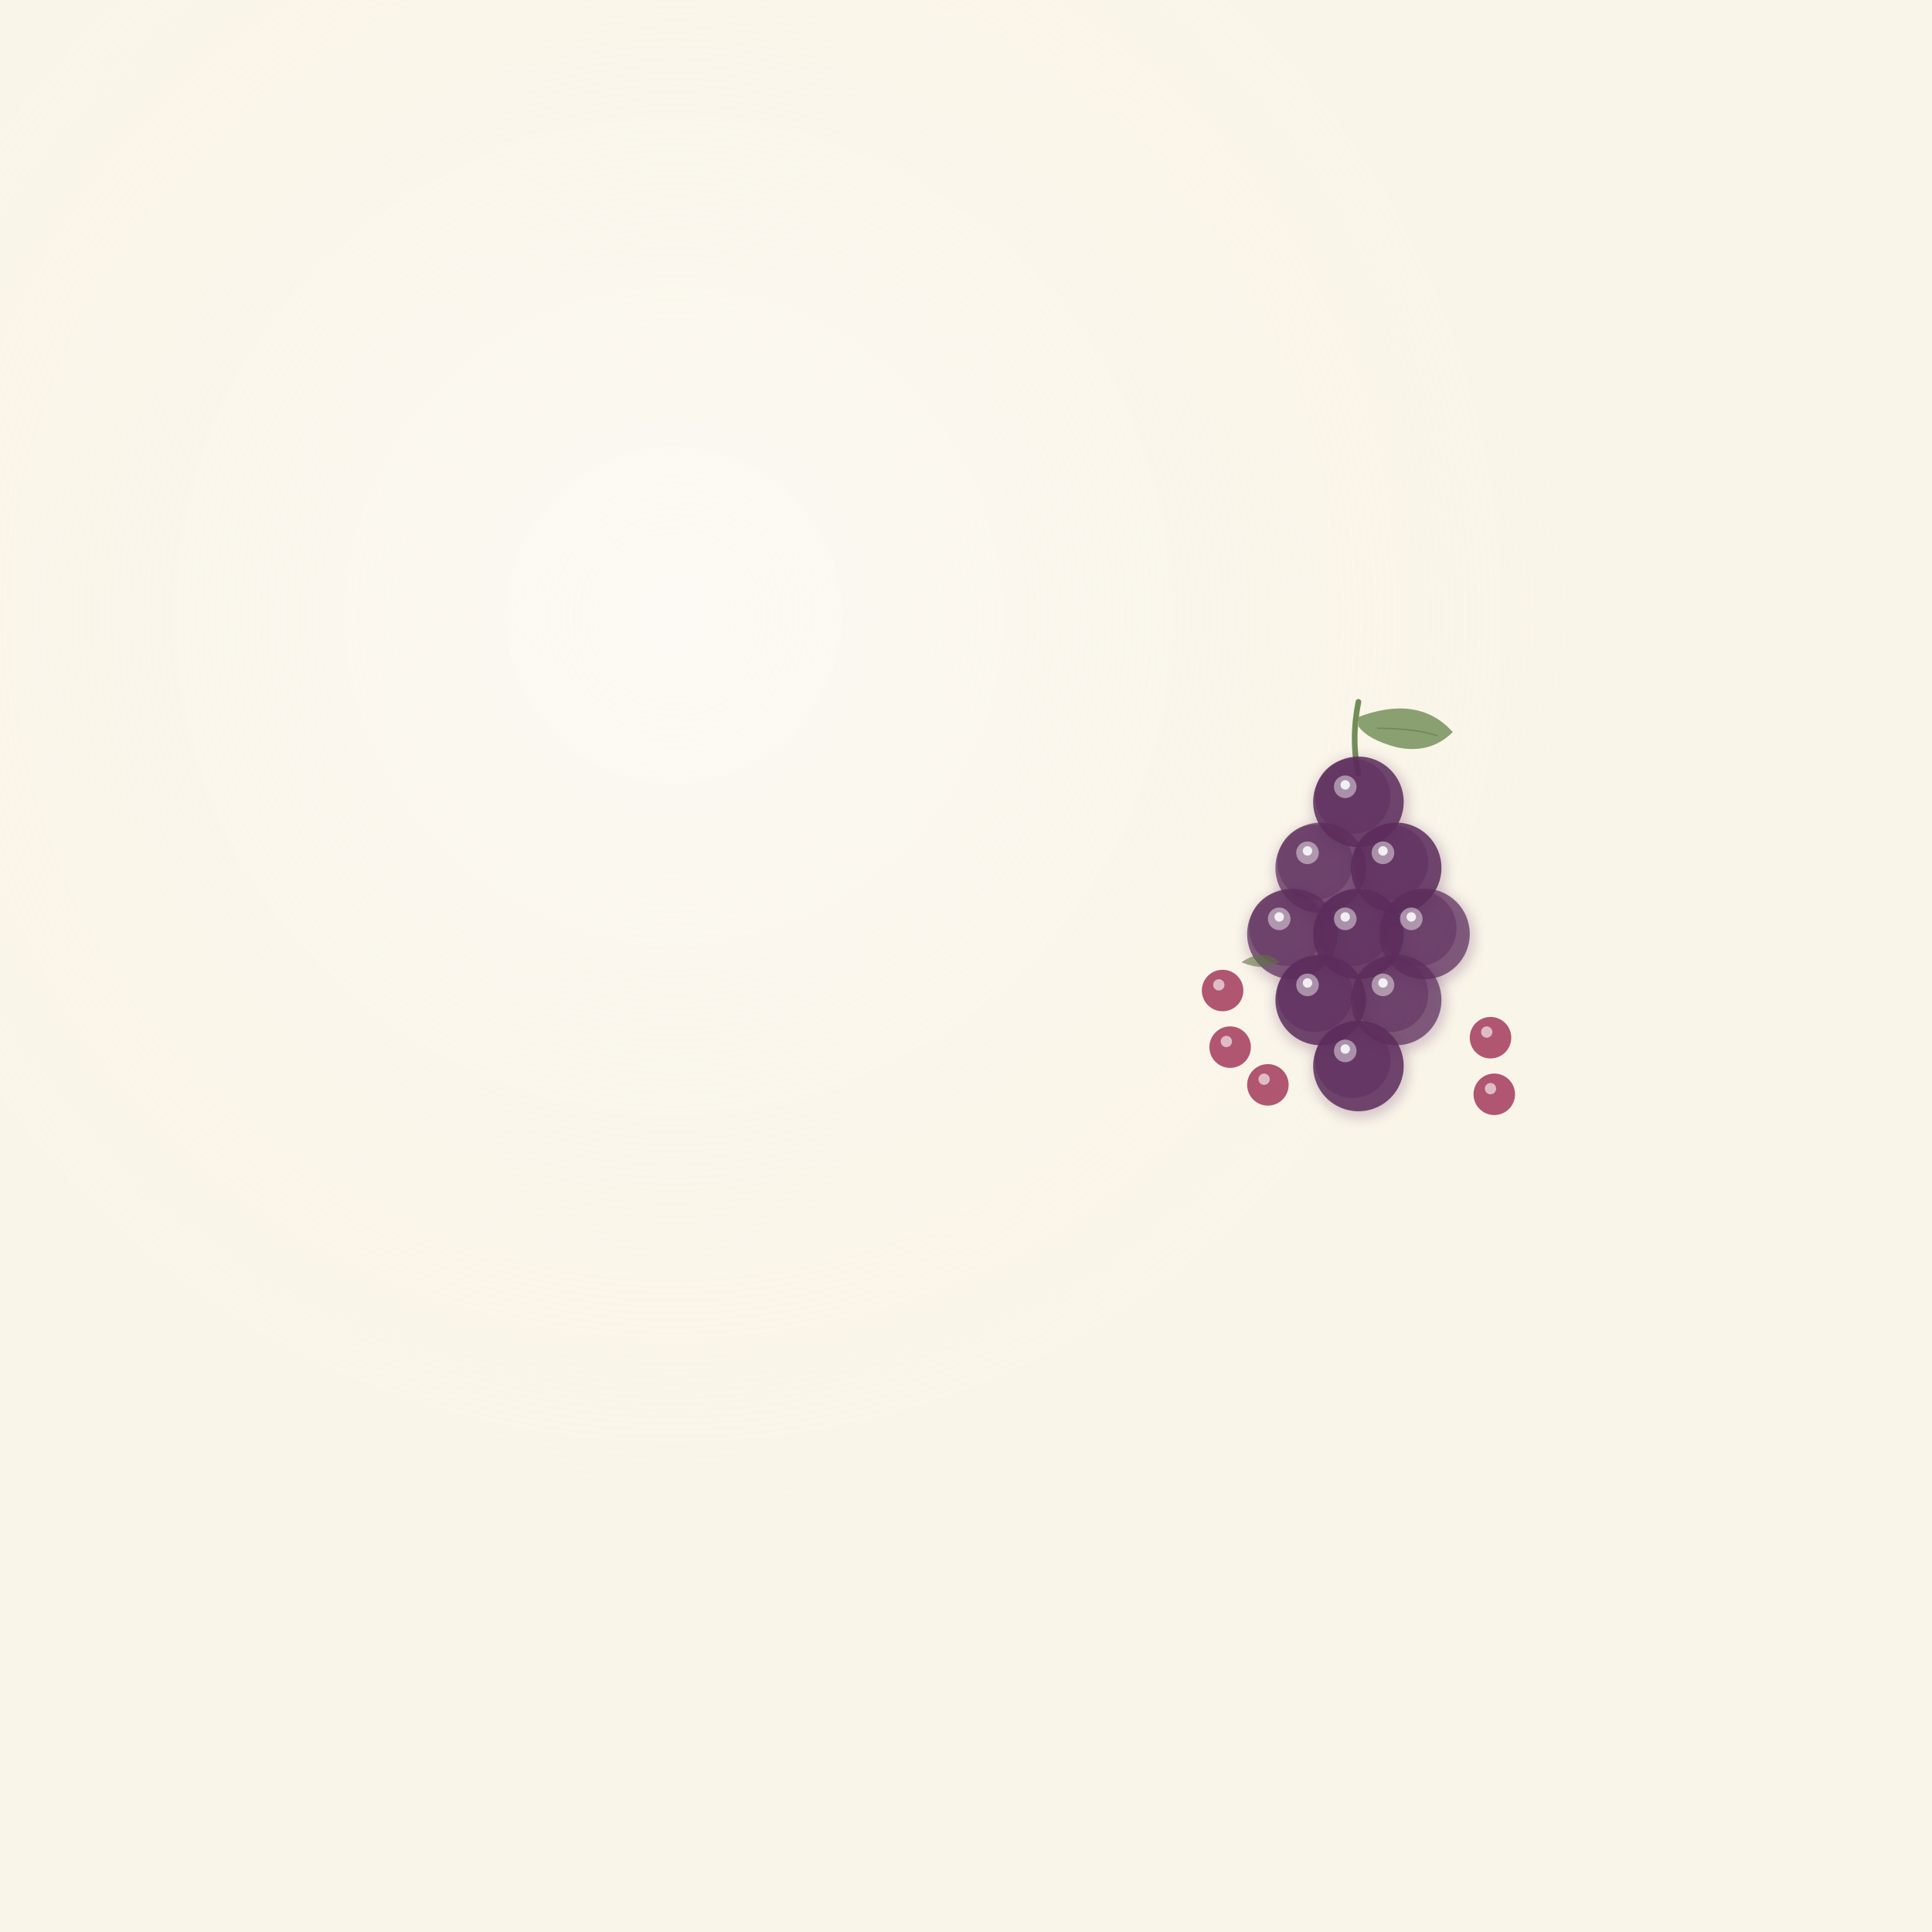
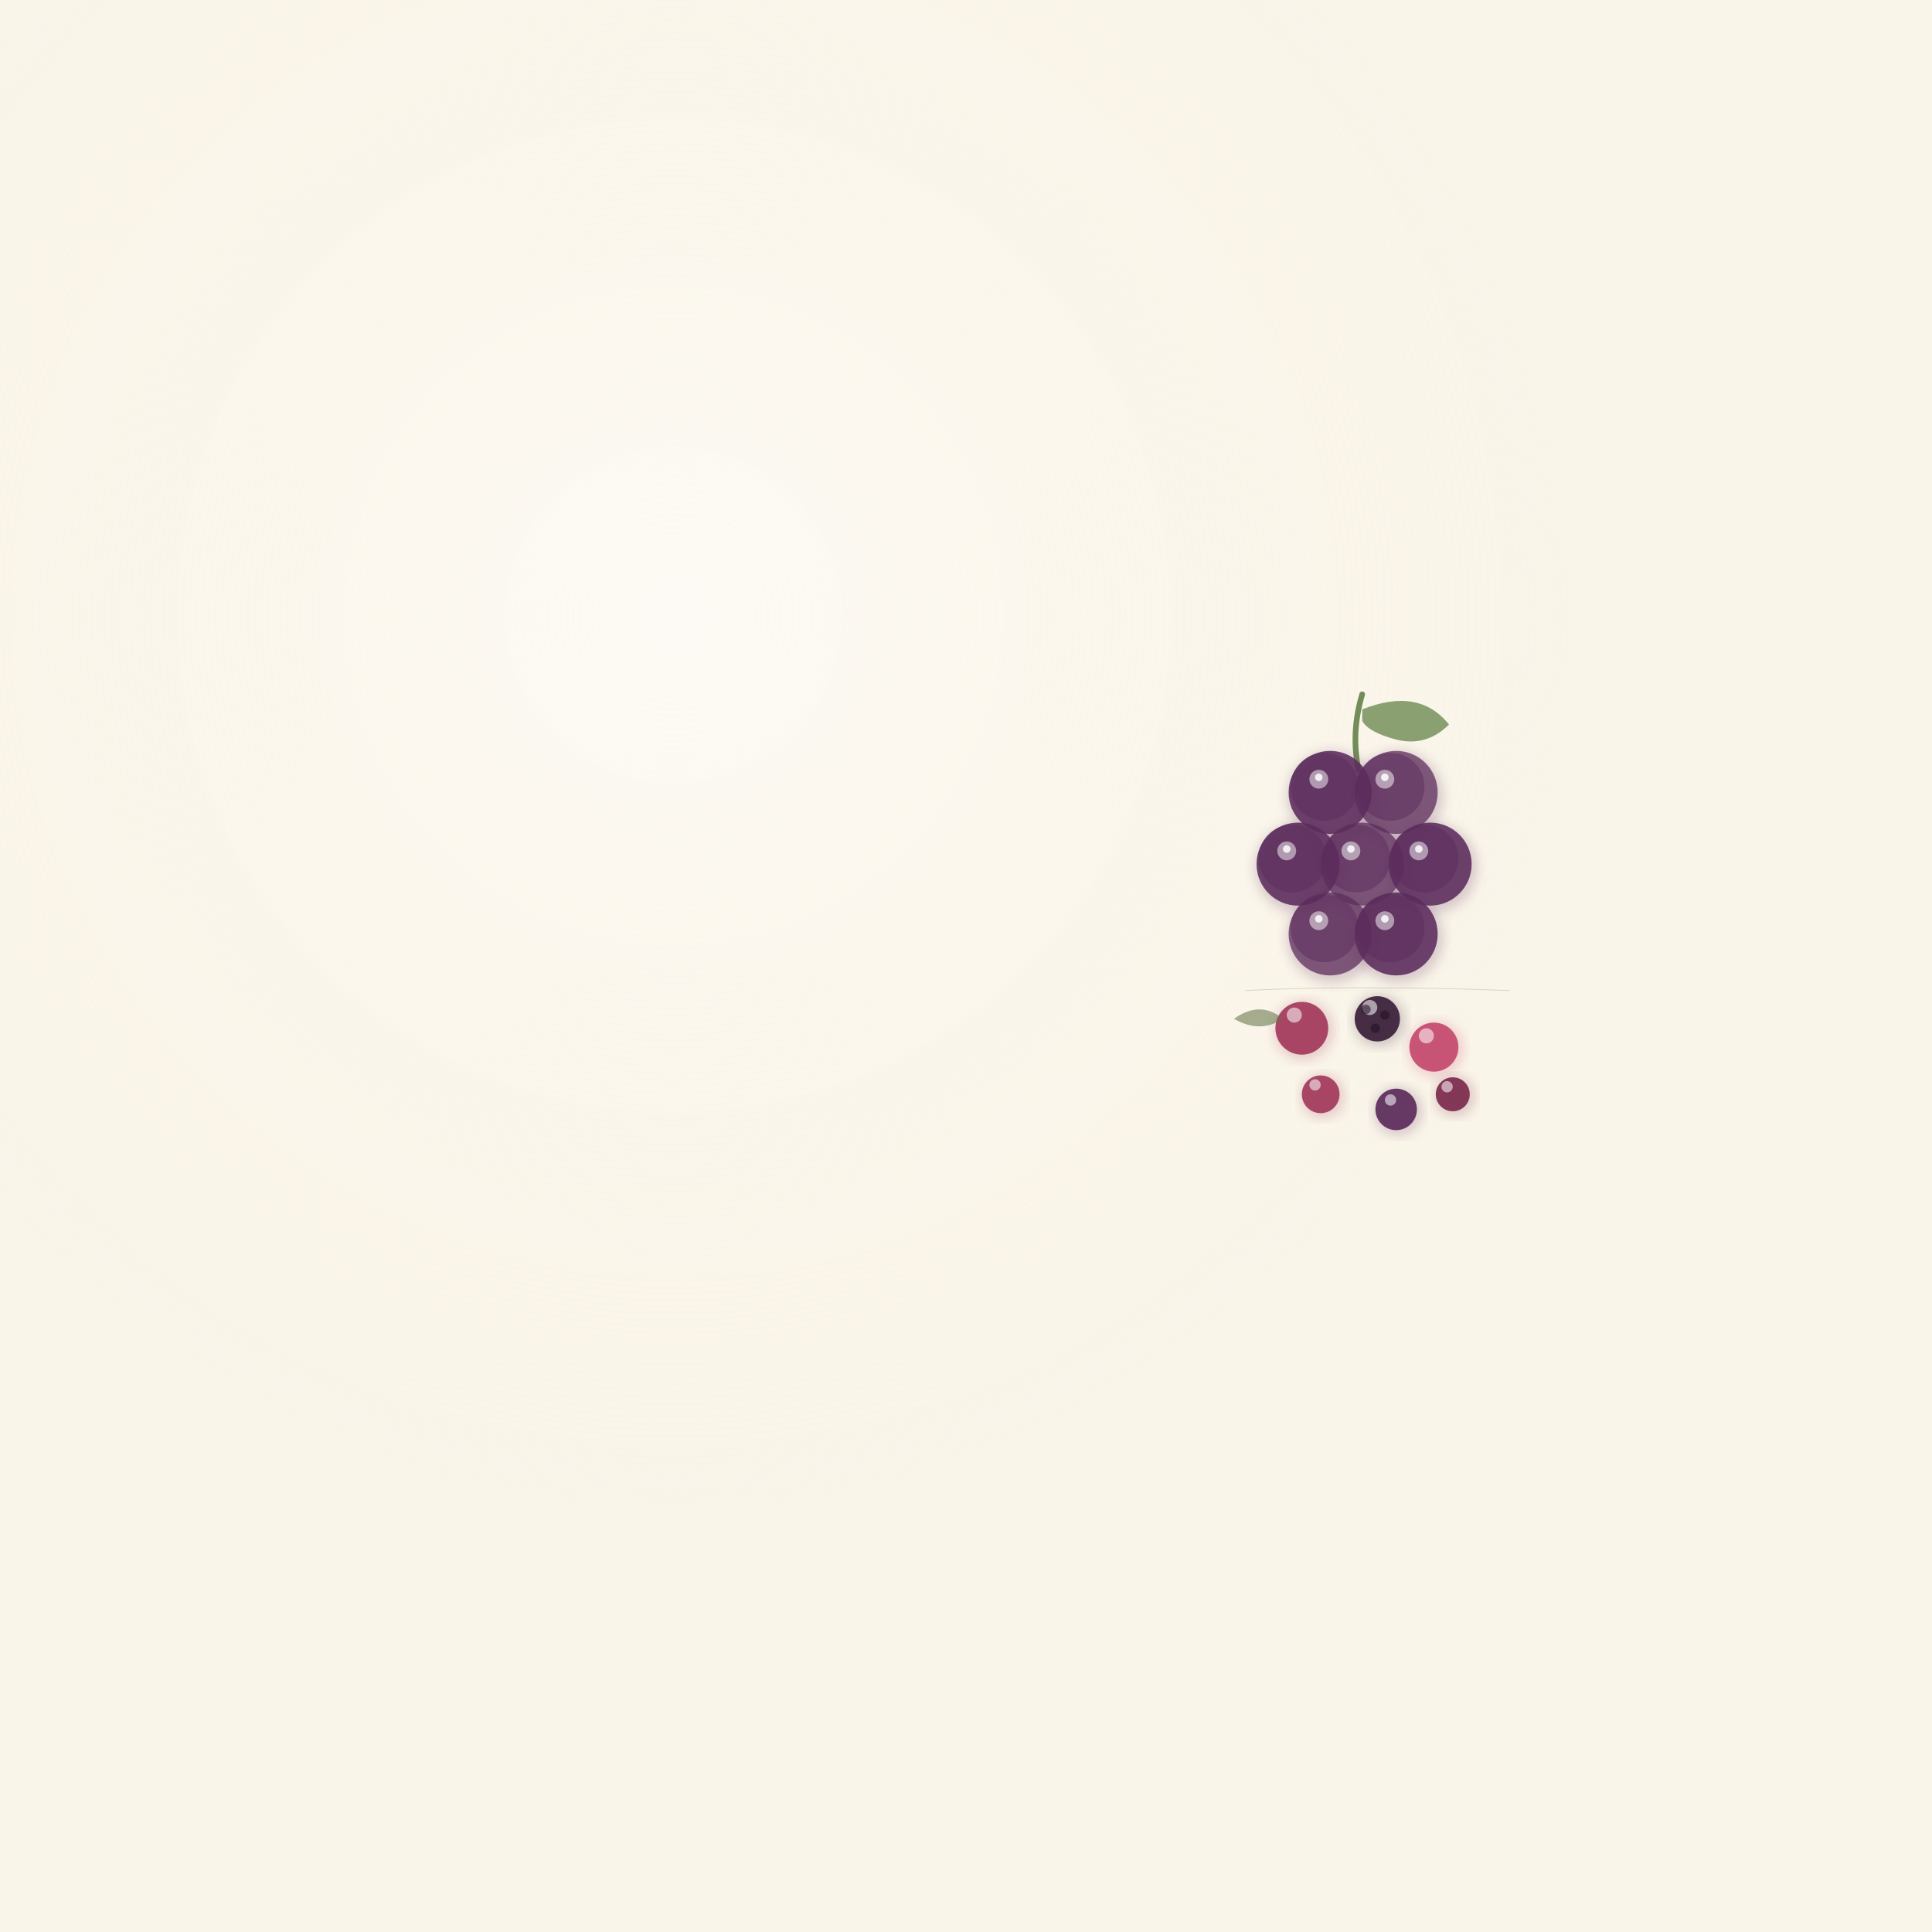
<svg xmlns="http://www.w3.org/2000/svg" viewBox="0 0 1024 1024">
  <defs>
    <radialGradient id="light" cx="35%" cy="32%" r="85%">
      <stop offset="0%" stop-color="#FFFFFF" stop-opacity="0.55" />
      <stop offset="55%" stop-color="#FAF5E9" stop-opacity="0" />
    </radialGradient>
    <filter id="soft">
      <feGaussianBlur stdDeviation="1.4" />
    </filter>
    <filter id="softer">
      <feGaussianBlur stdDeviation="3" />
    </filter>
  </defs>
  <rect width="1024" height="1024" fill="#FAF5E9" />
  <rect width="1024" height="1024" fill="url(#light)" />
  <g>
-     <path d="M 720 410 Q 716 392 720 372" stroke="#5C7A3F" stroke-width="3" fill="none" stroke-linecap="round" opacity="0.85" />
-     <path d="M 720 380 Q 752 368 770 388 Q 758 400 740 396 Q 725 392 720 385 Z" fill="#7B9560" opacity="0.88" />
-     <path d="M 730 386 Q 750 386 762 390" stroke="#5F7142" stroke-width="0.7" fill="none" opacity="0.55" />
-     <circle cx="721" cy="427" r="26" fill="#5C2C5C" opacity="0.22" filter="url(#softer)" />
-     <circle cx="720" cy="425" r="24" fill="#5C2C5C" opacity="0.85" />
-     <circle cx="717" cy="422" r="20" fill="#5C2C5C" opacity="0.5" />
-     <circle cx="713" cy="417" r="6" fill="#FFFFFF" opacity="0.45" />
-     <circle cx="713" cy="416" r="2.5" fill="#FFFFFF" opacity="0.85" />
-     <circle cx="701" cy="462" r="26" fill="#5C2C5C" opacity="0.22" filter="url(#softer)" />
-     <circle cx="700" cy="460" r="24" fill="#5C2C5C" opacity="0.72" />
-     <circle cx="697" cy="457" r="20" fill="#5C2C5C" opacity="0.5" />
-     <circle cx="693" cy="452" r="6" fill="#FFFFFF" opacity="0.45" />
-     <circle cx="693" cy="451" r="2.5" fill="#FFFFFF" opacity="0.85" />
-     <circle cx="741" cy="462" r="26" fill="#5C2C5C" opacity="0.22" filter="url(#softer)" />
-     <circle cx="740" cy="460" r="24" fill="#5C2C5C" opacity="0.85" />
-     <circle cx="737" cy="457" r="20" fill="#5C2C5C" opacity="0.5" />
-     <circle cx="733" cy="452" r="6" fill="#FFFFFF" opacity="0.45" />
-     <circle cx="733" cy="451" r="2.5" fill="#FFFFFF" opacity="0.85" />
-     <circle cx="686" cy="497" r="26" fill="#5C2C5C" opacity="0.22" filter="url(#softer)" />
-     <circle cx="685" cy="495" r="24" fill="#5C2C5C" opacity="0.72" />
-     <circle cx="682" cy="492" r="20" fill="#5C2C5C" opacity="0.5" />
-     <circle cx="678" cy="487" r="6" fill="#FFFFFF" opacity="0.45" />
-     <circle cx="678" cy="486" r="2.5" fill="#FFFFFF" opacity="0.85" />
-     <circle cx="721" cy="497" r="26" fill="#5C2C5C" opacity="0.22" filter="url(#softer)" />
-     <circle cx="720" cy="495" r="24" fill="#5C2C5C" opacity="0.85" />
-     <circle cx="717" cy="492" r="20" fill="#5C2C5C" opacity="0.5" />
-     <circle cx="713" cy="487" r="6" fill="#FFFFFF" opacity="0.45" />
-     <circle cx="713" cy="486" r="2.5" fill="#FFFFFF" opacity="0.85" />
-     <circle cx="756" cy="497" r="26" fill="#5C2C5C" opacity="0.22" filter="url(#softer)" />
-     <circle cx="755" cy="495" r="24" fill="#5C2C5C" opacity="0.72" />
-     <circle cx="752" cy="492" r="20" fill="#5C2C5C" opacity="0.5" />
-     <circle cx="748" cy="487" r="6" fill="#FFFFFF" opacity="0.45" />
-     <circle cx="748" cy="486" r="2.5" fill="#FFFFFF" opacity="0.85" />
-     <circle cx="701" cy="532" r="26" fill="#5C2C5C" opacity="0.22" filter="url(#softer)" />
-     <circle cx="700" cy="530" r="24" fill="#5C2C5C" opacity="0.85" />
-     <circle cx="697" cy="527" r="20" fill="#5C2C5C" opacity="0.5" />
-     <circle cx="693" cy="522" r="6" fill="#FFFFFF" opacity="0.45" />
-     <circle cx="693" cy="521" r="2.5" fill="#FFFFFF" opacity="0.85" />
-     <circle cx="741" cy="532" r="26" fill="#5C2C5C" opacity="0.22" filter="url(#softer)" />
-     <circle cx="740" cy="530" r="24" fill="#5C2C5C" opacity="0.72" />
-     <circle cx="737" cy="527" r="20" fill="#5C2C5C" opacity="0.5" />
-     <circle cx="733" cy="522" r="6" fill="#FFFFFF" opacity="0.45" />
-     <circle cx="733" cy="521" r="2.5" fill="#FFFFFF" opacity="0.85" />
-     <circle cx="721" cy="567" r="26" fill="#5C2C5C" opacity="0.22" filter="url(#softer)" />
-     <circle cx="720" cy="565" r="24" fill="#5C2C5C" opacity="0.85" />
-     <circle cx="717" cy="562" r="20" fill="#5C2C5C" opacity="0.5" />
-     <circle cx="713" cy="557" r="6" fill="#FFFFFF" opacity="0.45" />
-     <circle cx="713" cy="556" r="2.5" fill="#FFFFFF" opacity="0.85" />
-     <circle cx="648" cy="525" r="11" fill="#A33A5C" opacity="0.85" />
-     <circle cx="646" cy="522" r="3" fill="#FFFFFF" opacity="0.6" />
-     <circle cx="652" cy="555" r="11" fill="#A33A5C" opacity="0.85" />
-     <circle cx="650" cy="552" r="3" fill="#FFFFFF" opacity="0.6" />
-     <circle cx="672" cy="575" r="11" fill="#A33A5C" opacity="0.85" />
-     <circle cx="670" cy="572" r="3" fill="#FFFFFF" opacity="0.6" />
-     <circle cx="790" cy="550" r="11" fill="#A33A5C" opacity="0.85" />
-     <circle cx="788" cy="547" r="3" fill="#FFFFFF" opacity="0.6" />
-     <circle cx="792" cy="580" r="11" fill="#A33A5C" opacity="0.85" />
-     <circle cx="790" cy="577" r="3" fill="#FFFFFF" opacity="0.6" />
-     <path d="M 658 510 Q 670 502 678 510 Q 670 515 658 510 Z" fill="#5F7142" opacity="0.6" />
+     <path d="M 720 408 Q 716 388 722 368" stroke="#5C7A3F" stroke-width="3" fill="none" stroke-linecap="round" opacity="0.85" />
+     <path d="M 722 376 Q 752 364 768 384 Q 756 396 740 392 Q 725 388 722 382 Z" fill="#7B9560" opacity="0.88" />
+     <circle cx="706" cy="422" r="24" fill="#5C2C5C" opacity="0.22" filter="url(#softer)" />
+     <circle cx="705" cy="420" r="22" fill="#5C2C5C" opacity="0.88" />
+     <circle cx="702" cy="417" r="18" fill="#5C2C5C" opacity="0.52" />
+     <circle cx="699" cy="413" r="5" fill="#FFFFFF" opacity="0.5" />
+     <circle cx="699" cy="412" r="2" fill="#FFFFFF" opacity="0.85" />
+     <circle cx="741" cy="422" r="24" fill="#5C2C5C" opacity="0.22" filter="url(#softer)" />
+     <circle cx="740" cy="420" r="22" fill="#5C2C5C" opacity="0.74" />
+     <circle cx="737" cy="417" r="18" fill="#5C2C5C" opacity="0.52" />
+     <circle cx="734" cy="413" r="5" fill="#FFFFFF" opacity="0.5" />
+     <circle cx="734" cy="412" r="2" fill="#FFFFFF" opacity="0.85" />
+     <circle cx="689" cy="460" r="24" fill="#5C2C5C" opacity="0.22" filter="url(#softer)" />
+     <circle cx="688" cy="458" r="22" fill="#5C2C5C" opacity="0.88" />
+     <circle cx="685" cy="455" r="18" fill="#5C2C5C" opacity="0.52" />
+     <circle cx="682" cy="451" r="5" fill="#FFFFFF" opacity="0.5" />
+     <circle cx="682" cy="450" r="2" fill="#FFFFFF" opacity="0.85" />
+     <circle cx="723" cy="460" r="24" fill="#5C2C5C" opacity="0.22" filter="url(#softer)" />
+     <circle cx="722" cy="458" r="22" fill="#5C2C5C" opacity="0.74" />
+     <circle cx="719" cy="455" r="18" fill="#5C2C5C" opacity="0.52" />
+     <circle cx="716" cy="451" r="5" fill="#FFFFFF" opacity="0.5" />
+     <circle cx="716" cy="450" r="2" fill="#FFFFFF" opacity="0.85" />
+     <circle cx="759" cy="460" r="24" fill="#5C2C5C" opacity="0.22" filter="url(#softer)" />
+     <circle cx="758" cy="458" r="22" fill="#5C2C5C" opacity="0.88" />
+     <circle cx="755" cy="455" r="18" fill="#5C2C5C" opacity="0.52" />
+     <circle cx="752" cy="451" r="5" fill="#FFFFFF" opacity="0.5" />
+     <circle cx="752" cy="450" r="2" fill="#FFFFFF" opacity="0.85" />
+     <circle cx="706" cy="497" r="24" fill="#5C2C5C" opacity="0.22" filter="url(#softer)" />
+     <circle cx="705" cy="495" r="22" fill="#5C2C5C" opacity="0.74" />
+     <circle cx="702" cy="492" r="18" fill="#5C2C5C" opacity="0.52" />
+     <circle cx="699" cy="488" r="5" fill="#FFFFFF" opacity="0.5" />
+     <circle cx="699" cy="487" r="2" fill="#FFFFFF" opacity="0.85" />
+     <circle cx="741" cy="497" r="24" fill="#5C2C5C" opacity="0.22" filter="url(#softer)" />
+     <circle cx="740" cy="495" r="22" fill="#5C2C5C" opacity="0.88" />
+     <circle cx="737" cy="492" r="18" fill="#5C2C5C" opacity="0.52" />
+     <circle cx="734" cy="488" r="5" fill="#FFFFFF" opacity="0.5" />
+     <circle cx="734" cy="487" r="2" fill="#FFFFFF" opacity="0.85" />
+     <path d="M 660 525 Q 720 522 800 525" stroke="#5F7142" stroke-width="0.4" fill="none" opacity="0.25" />
+     <circle cx="691" cy="546" r="16" fill="#A33A5C" opacity="0.22" filter="url(#softer)" />
+     <circle cx="690" cy="545" r="14" fill="#A33A5C" opacity="0.92" />
+     <circle cx="686" cy="538" r="4" fill="#FFFFFF" opacity="0.55" />
+     <circle cx="731" cy="541" r="14" fill="#3A1F3A" opacity="0.22" filter="url(#softer)" />
+     <circle cx="730" cy="540" r="12" fill="#3A1F3A" opacity="0.92" />
+     <circle cx="726" cy="534" r="4" fill="#FFFFFF" opacity="0.55" />
+     <circle cx="761" cy="556" r="15" fill="#C44A6E" opacity="0.22" filter="url(#softer)" />
+     <circle cx="760" cy="555" r="13" fill="#C44A6E" opacity="0.92" />
+     <circle cx="756" cy="549" r="4" fill="#FFFFFF" opacity="0.55" />
+     <circle cx="701" cy="581" r="12" fill="#A33A5C" opacity="0.22" filter="url(#softer)" />
+     <circle cx="700" cy="580" r="10" fill="#A33A5C" opacity="0.92" />
+     <circle cx="697" cy="575" r="3" fill="#FFFFFF" opacity="0.55" />
+     <circle cx="741" cy="589" r="13" fill="#5C2C5C" opacity="0.22" filter="url(#softer)" />
+     <circle cx="740" cy="588" r="11" fill="#5C2C5C" opacity="0.92" />
+     <circle cx="737" cy="583" r="3" fill="#FFFFFF" opacity="0.55" />
+     <circle cx="771" cy="581" r="11" fill="#7C2A4C" opacity="0.22" filter="url(#softer)" />
+     <circle cx="770" cy="580" r="9" fill="#7C2A4C" opacity="0.92" />
+     <circle cx="767" cy="576" r="3" fill="#FFFFFF" opacity="0.55" />
+     <g fill="#1F0F1F" opacity="0.55">
+       <circle cx="724" cy="535" r="2.5" />
+       <circle cx="734" cy="538" r="2.5" />
+       <circle cx="729" cy="545" r="2.5" />
+     </g>
+     <path d="M 654 540 Q 668 530 680 540 Q 668 548 654 540 Z" fill="#5F7142" opacity="0.55" />
  </g>
</svg>
